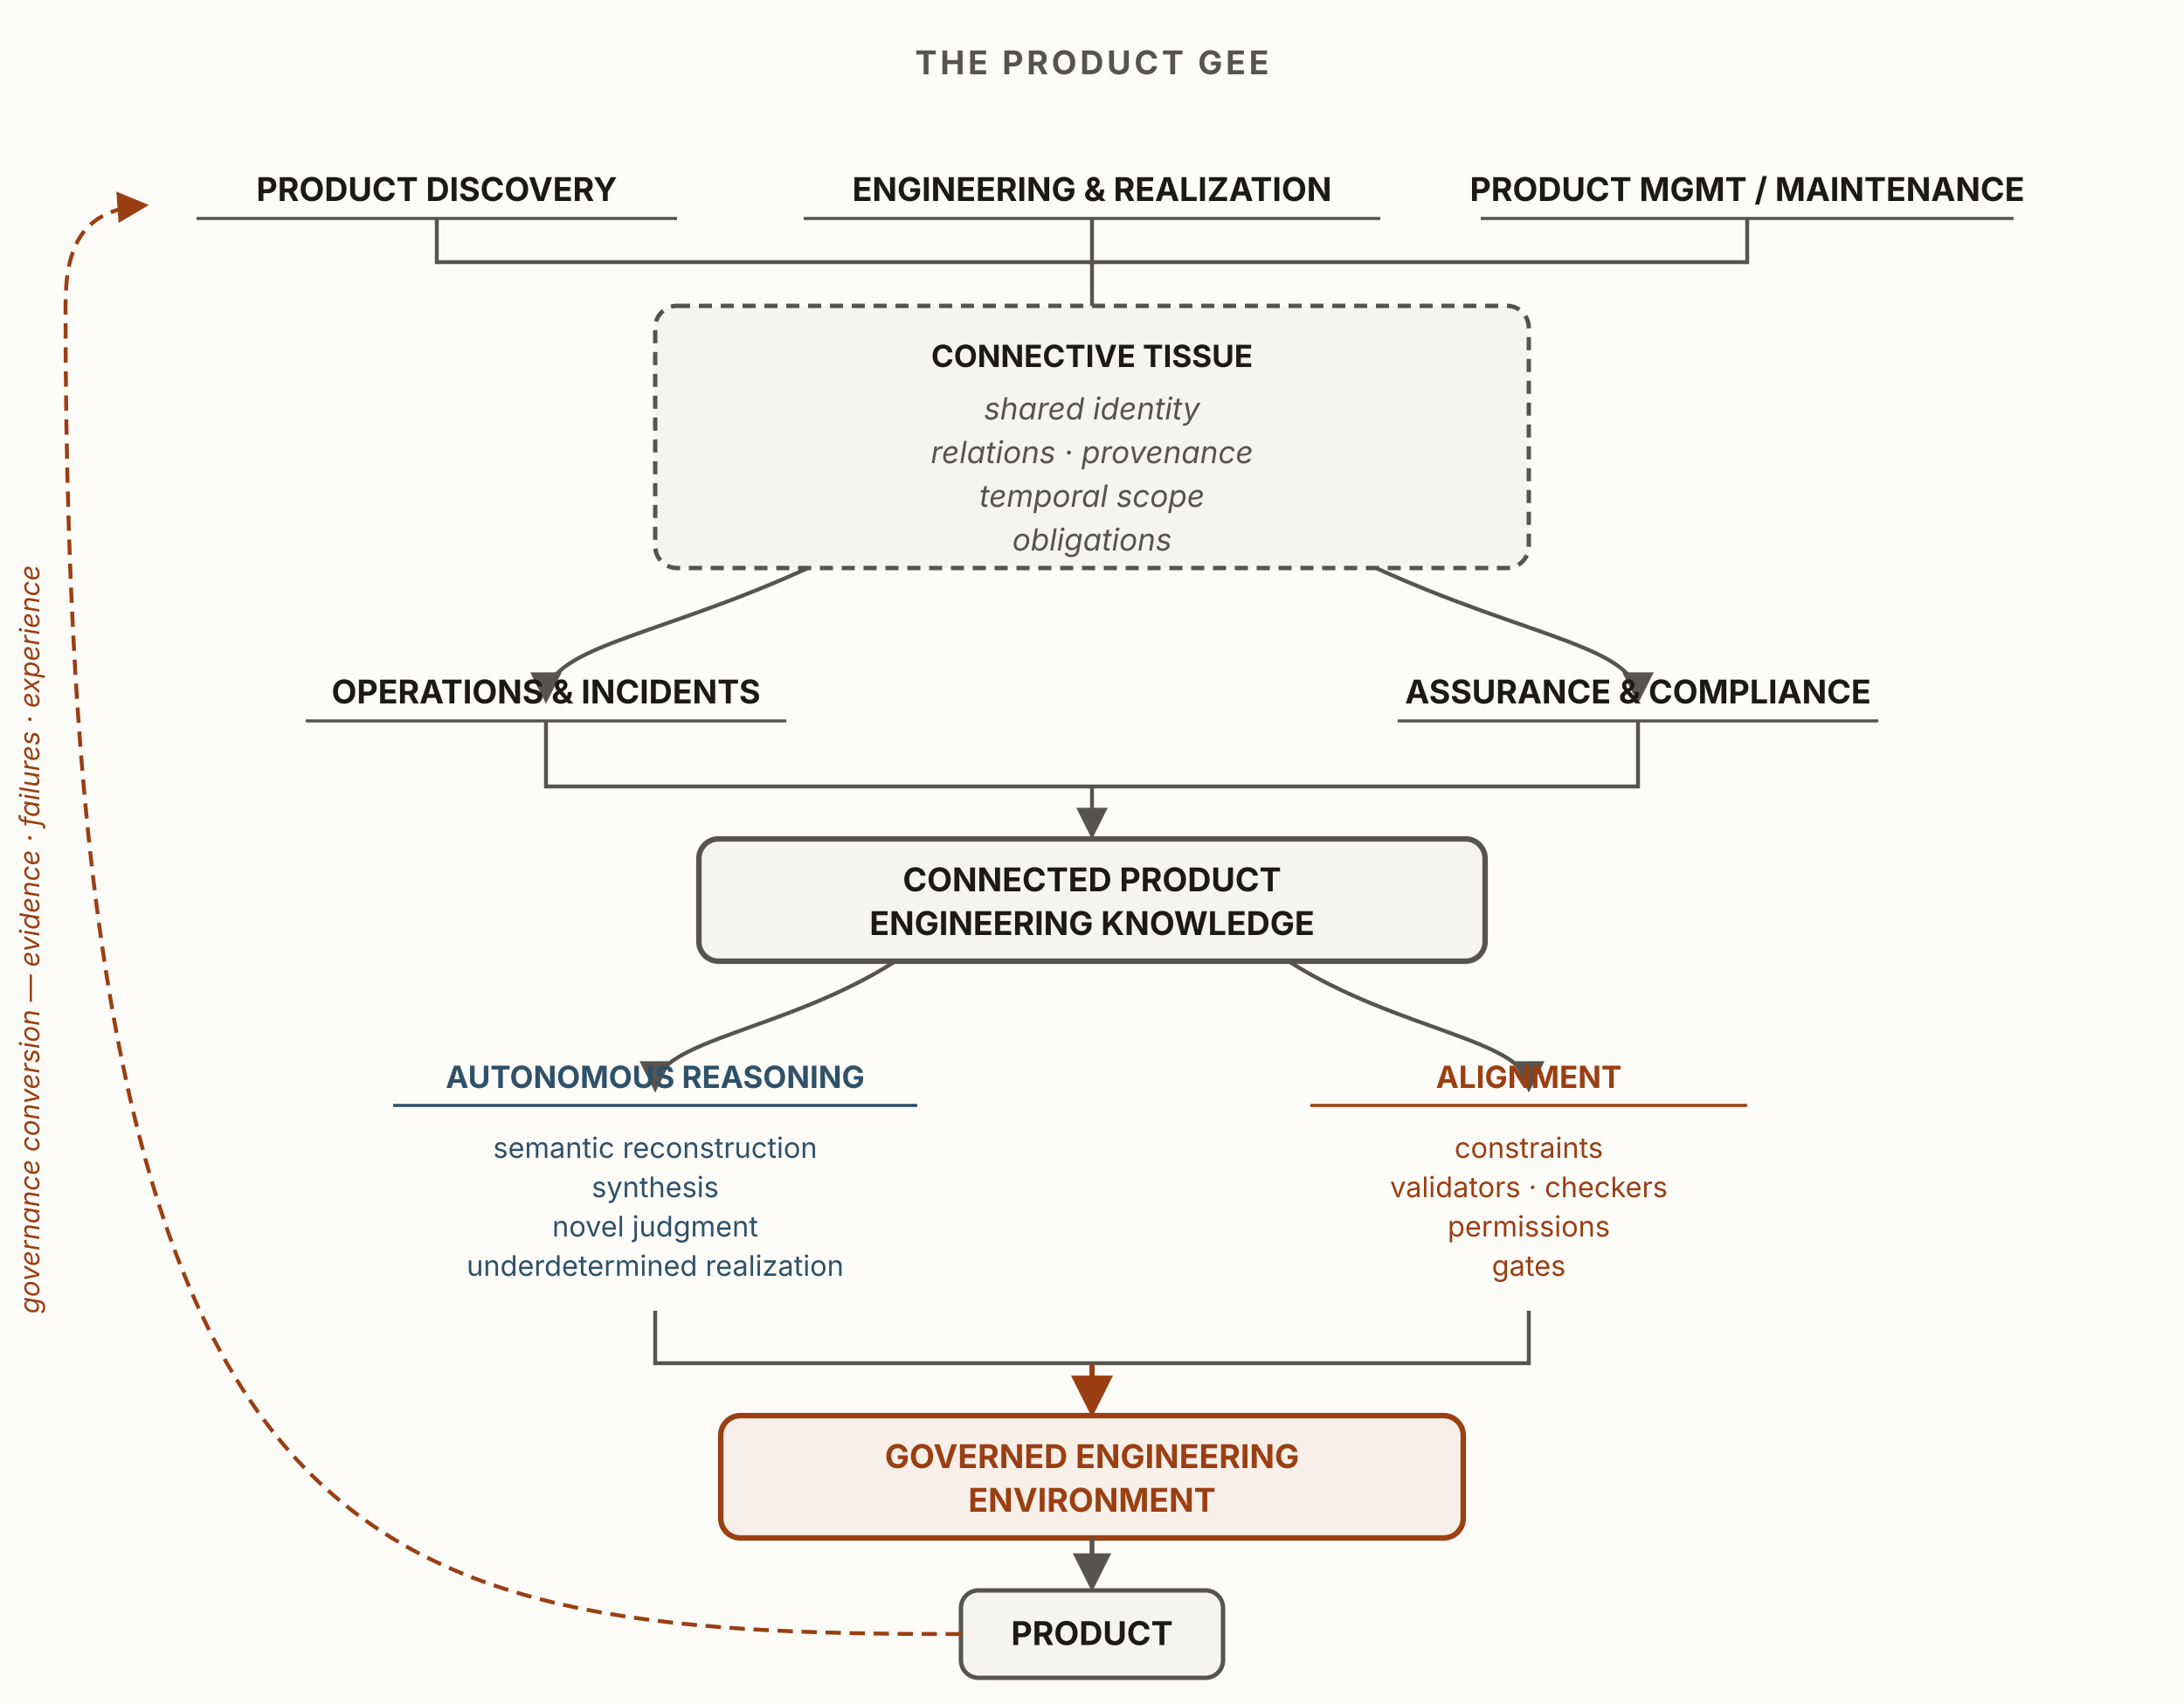
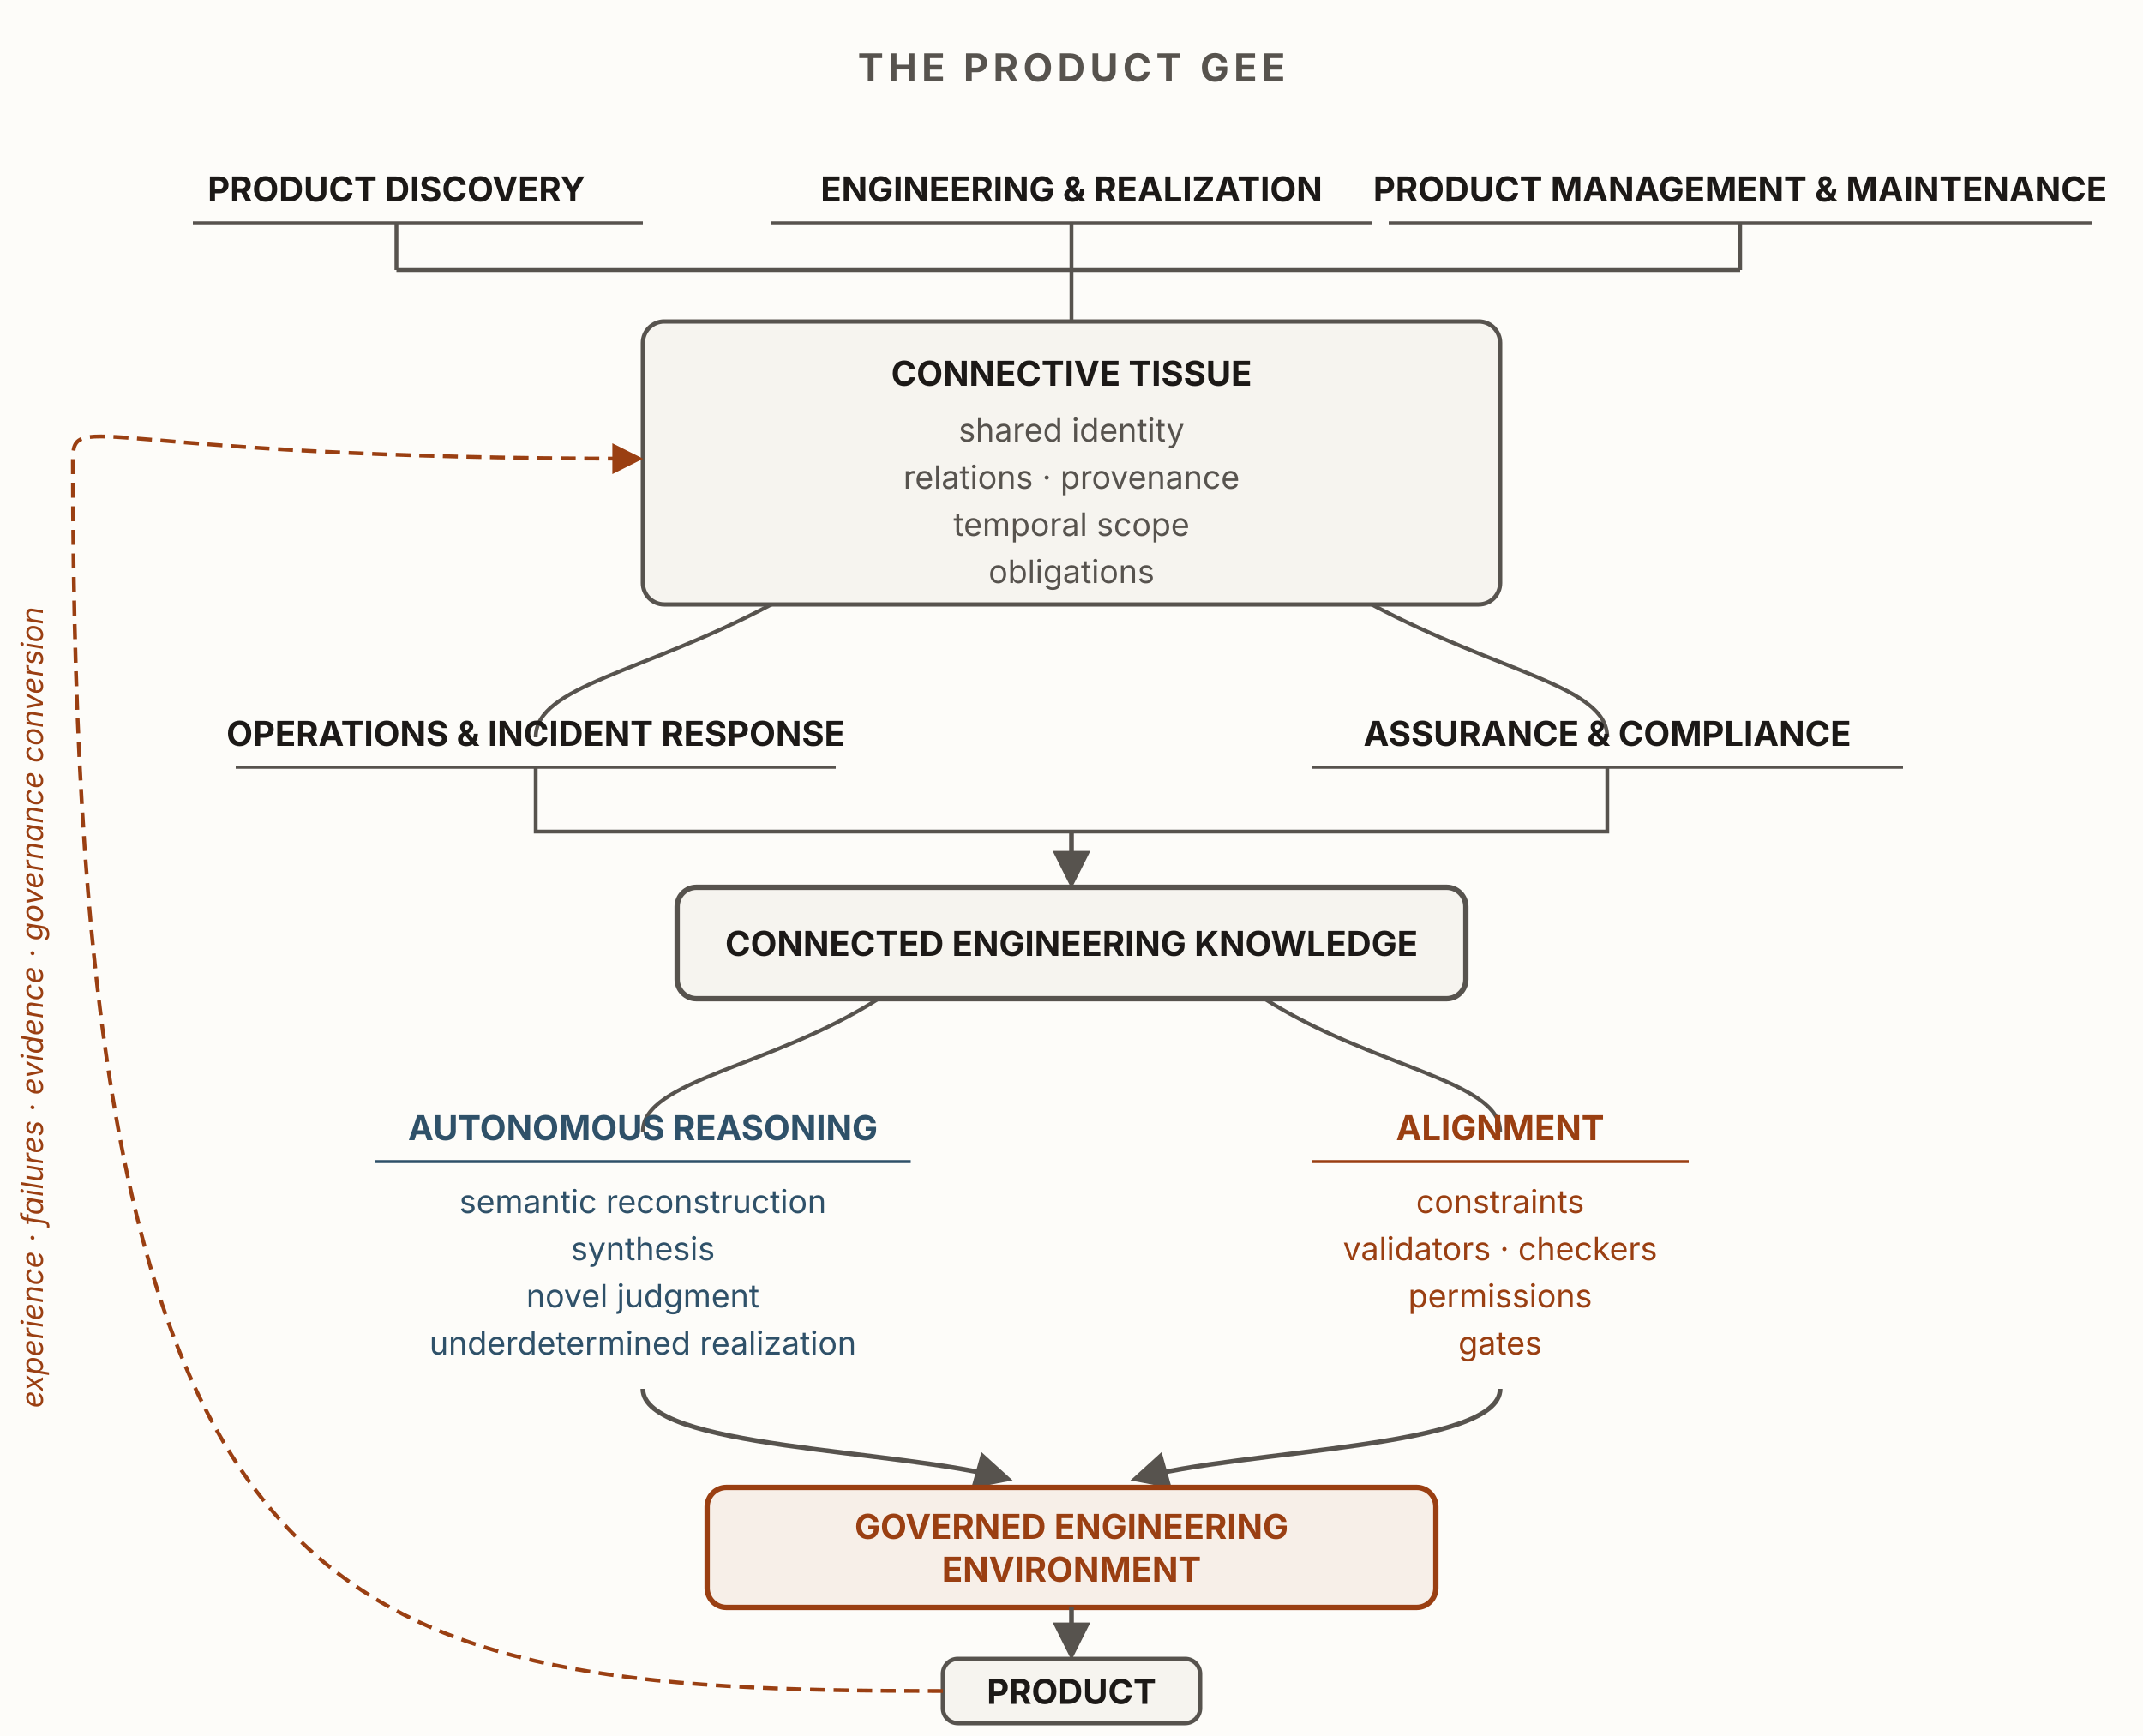
- <svg xmlns="http://www.w3.org/2000/svg" viewBox="0 0 1000 780" width="1000" height="780" role="img" aria-labelledby="h8Title h8Desc" font-family="'Source Sans 3', -apple-system, 'Segoe UI', sans-serif">
+ <svg xmlns="http://www.w3.org/2000/svg" viewBox="0 0 1000 810" width="1000" height="810" role="img" aria-labelledby="h8Title h8Desc" font-family="'Source Sans 3', -apple-system, 'Segoe UI', sans-serif">
  <defs>
    <marker id="h8-ah" viewBox="0 0 10 10" refX="8.5" refY="5" markerWidth="8" markerHeight="8" orient="auto">
      <path d="M0 0 L10 5 L0 10 z" fill="#57534e" />
    </marker>
    <marker id="h8-ah-u" viewBox="0 0 10 10" refX="8.5" refY="5" markerWidth="8" markerHeight="8" orient="auto">
      <path d="M0 0 L10 5 L0 10 z" fill="#9a3f12" />
    </marker>
  </defs>
-   <rect x="0" y="0" width="1000" height="780" fill="#fdfcf9" />
-   <text x="500" y="34" text-anchor="middle" font-size="15" font-weight="700" letter-spacing="0.1em" fill="#57534e">THE PRODUCT GEE</text>
-   <g text-anchor="middle">
-     <text x="200" y="92" font-size="15" font-weight="700" fill="#1c1917">PRODUCT DISCOVERY</text>
-     <line x1="90" y1="100" x2="310" y2="100" stroke="#57534e" stroke-width="1.4" />
-     <text x="500" y="92" font-size="15" font-weight="700" fill="#1c1917">ENGINEERING &amp; REALIZATION</text>
-     <line x1="368" y1="100" x2="632" y2="100" stroke="#57534e" stroke-width="1.4" />
-     <text x="800" y="92" font-size="15" font-weight="700" fill="#1c1917">PRODUCT MGMT / MAINTENANCE</text>
-     <line x1="678" y1="100" x2="922" y2="100" stroke="#57534e" stroke-width="1.4" />
+   <rect x="0" y="0" width="1000" height="810" fill="#fdfcf9" />
+   <text x="500" y="38" text-anchor="middle" font-size="18" font-weight="700" letter-spacing="0.12em" fill="#57534e">THE PRODUCT GEE</text>
+   <g text-anchor="middle" font-size="16" font-weight="700" fill="#1c1917">
+     <text x="185" y="94">PRODUCT DISCOVERY</text>
+     <text x="500" y="94">ENGINEERING &amp; REALIZATION</text>
+     <text x="812" y="94">PRODUCT MANAGEMENT &amp; MAINTENANCE</text>
+   </g>
+   <g stroke="#57534e" stroke-width="1.4">
+     <line x1="90" y1="104" x2="300" y2="104" />
+     <line x1="360" y1="104" x2="640" y2="104" />
+     <line x1="648" y1="104" x2="976" y2="104" />
  </g>
  <g stroke="#57534e" stroke-width="1.8" fill="none">
-     <path d="M200,100 L200,120 L500,120" />
-     <path d="M500,100 L500,140" />
-     <path d="M800,100 L800,120 L500,120" />
+     <line x1="185" y1="104" x2="185" y2="126" />
+     <line x1="500" y1="104" x2="500" y2="126" />
+     <line x1="812" y1="104" x2="812" y2="126" />
+     <line x1="185" y1="126" x2="812" y2="126" />
+     <line x1="500" y1="126" x2="500" y2="150" />
  </g>
-   <rect x="300" y="140" width="400" height="120" rx="10" fill="#f6f4ef" stroke="#57534e" stroke-width="2" stroke-dasharray="6 4" />
-   <g text-anchor="middle" font-size="14" font-style="italic" fill="#57534e">
-     <text x="500" y="168" font-weight="700" font-style="normal" fill="#1c1917">CONNECTIVE TISSUE</text>
-     <text x="500" y="192">shared identity</text>
-     <text x="500" y="212">relations · provenance</text>
-     <text x="500" y="232">temporal scope</text>
-     <text x="500" y="252">obligations</text>
+   <rect x="300" y="150" width="400" height="132" rx="10" fill="#f6f4ef" stroke="#57534e" stroke-width="2" />
+   <text x="500" y="180" text-anchor="middle" font-size="16" font-weight="700" fill="#1c1917">CONNECTIVE TISSUE</text>
+   <g text-anchor="middle" font-size="15" fill="#57534e">
+     <text x="500" y="206">shared identity</text>
+     <text x="500" y="228">relations · provenance</text>
+     <text x="500" y="250">temporal scope</text>
+     <text x="500" y="272">obligations</text>
  </g>
  <g stroke="#57534e" stroke-width="1.8" fill="none">
-     <path d="M370,260 C300,292 250,296 250,320" marker-end="url(#h8-ah)" />
-     <path d="M630,260 C700,292 750,296 750,320" marker-end="url(#h8-ah)" />
+     <path d="M360,282 C300,314 250,320 250,344" />
+     <path d="M640,282 C700,314 750,320 750,344" />
  </g>
-   <g text-anchor="middle">
-     <text x="250" y="322" font-size="15" font-weight="700" fill="#1c1917">OPERATIONS &amp; INCIDENTS</text>
-     <line x1="140" y1="330" x2="360" y2="330" stroke="#57534e" stroke-width="1.4" />
-     <text x="750" y="322" font-size="15" font-weight="700" fill="#1c1917">ASSURANCE &amp; COMPLIANCE</text>
-     <line x1="640" y1="330" x2="860" y2="330" stroke="#57534e" stroke-width="1.4" />
+   <g text-anchor="middle" font-size="16" font-weight="700" fill="#1c1917">
+     <text x="250" y="348">OPERATIONS &amp; INCIDENT RESPONSE</text>
+     <text x="750" y="348">ASSURANCE &amp; COMPLIANCE</text>
+   </g>
+   <g stroke="#57534e" stroke-width="1.4">
+     <line x1="110" y1="358" x2="390" y2="358" />
+     <line x1="612" y1="358" x2="888" y2="358" />
  </g>
  <g stroke="#57534e" stroke-width="1.8" fill="none">
-     <path d="M250,330 L250,360 L500,360" />
-     <path d="M750,330 L750,360 L500,360" />
+     <path d="M250,358 L250,388 L500,388" />
+     <path d="M750,358 L750,388 L500,388" />
  </g>
-   <line x1="500" y1="360" x2="500" y2="382" stroke="#57534e" stroke-width="1.8" marker-end="url(#h8-ah)" />
-   <rect x="320" y="384" width="360" height="56" rx="9" fill="#f6f4ef" stroke="#57534e" stroke-width="2.5" />
-   <text x="500" y="408" text-anchor="middle" font-size="15" font-weight="700" fill="#1c1917">CONNECTED PRODUCT</text>
-   <text x="500" y="428" text-anchor="middle" font-size="15" font-weight="700" fill="#1c1917">ENGINEERING KNOWLEDGE</text>
+   <line x1="500" y1="388" x2="500" y2="412" stroke="#57534e" stroke-width="2.2" marker-end="url(#h8-ah)" />
+   <rect x="316" y="414" width="368" height="52" rx="9" fill="#f6f4ef" stroke="#57534e" stroke-width="2.5" />
+   <text x="500" y="446" text-anchor="middle" font-size="16" font-weight="700" fill="#1c1917">CONNECTED ENGINEERING KNOWLEDGE</text>
  <g stroke="#57534e" stroke-width="1.8" fill="none">
-     <path d="M410,440 C360,472 300,476 300,498" marker-end="url(#h8-ah)" />
-     <path d="M590,440 C640,472 700,476 700,498" marker-end="url(#h8-ah)" />
+     <path d="M410,466 C360,498 300,504 300,528" />
+     <path d="M590,466 C640,498 700,504 700,528" />
  </g>
-   <g text-anchor="middle">
-     <text x="300" y="498" font-size="14" font-weight="700" fill="#2f5169">AUTONOMOUS REASONING</text>
-     <line x1="180" y1="506" x2="420" y2="506" stroke="#2f5169" stroke-width="1.4" />
-     <g font-size="13" fill="#2f5169">
-       <text x="300" y="530">semantic reconstruction</text>
-       <text x="300" y="548">synthesis</text>
-       <text x="300" y="566">novel judgment</text>
-       <text x="300" y="584">underdetermined realization</text>
-     </g>
-     <text x="700" y="498" font-size="14" font-weight="700" fill="#9a3f12">ALIGNMENT</text>
-     <line x1="600" y1="506" x2="800" y2="506" stroke="#9a3f12" stroke-width="1.4" />
-     <g font-size="13" fill="#9a3f12">
-       <text x="700" y="530">constraints</text>
-       <text x="700" y="548">validators · checkers</text>
-       <text x="700" y="566">permissions</text>
-       <text x="700" y="584">gates</text>
-     </g>
+   <text x="300" y="532" text-anchor="middle" font-size="16" font-weight="700" fill="#2f5169">AUTONOMOUS REASONING</text>
+   <line x1="175" y1="542" x2="425" y2="542" stroke="#2f5169" stroke-width="1.4" />
+   <g text-anchor="middle" font-size="15" fill="#2f5169">
+     <text x="300" y="566">semantic reconstruction</text>
+     <text x="300" y="588">synthesis</text>
+     <text x="300" y="610">novel judgment</text>
+     <text x="300" y="632">underdetermined realization</text>
  </g>
-   <g stroke="#57534e" stroke-width="1.8" fill="none">
-     <path d="M300,600 L300,624 L500,624" />
-     <path d="M700,600 L700,624 L500,624" />
+   <text x="700" y="532" text-anchor="middle" font-size="16" font-weight="700" fill="#9a3f12">ALIGNMENT</text>
+   <line x1="612" y1="542" x2="788" y2="542" stroke="#9a3f12" stroke-width="1.4" />
+   <g text-anchor="middle" font-size="15" fill="#9a3f12">
+     <text x="700" y="566">constraints</text>
+     <text x="700" y="588">validators · checkers</text>
+     <text x="700" y="610">permissions</text>
+     <text x="700" y="632">gates</text>
  </g>
-   <line x1="500" y1="624" x2="500" y2="646" stroke="#9a3f12" stroke-width="2.4" marker-end="url(#h8-ah-u)" />
-   <rect x="330" y="648" width="340" height="56" rx="9" fill="#f7efe8" stroke="#9a3f12" stroke-width="2.5" />
-   <text x="500" y="672" text-anchor="middle" font-size="15" font-weight="700" fill="#9a3f12">GOVERNED ENGINEERING</text>
-   <text x="500" y="692" text-anchor="middle" font-size="15" font-weight="700" fill="#9a3f12">ENVIRONMENT</text>
-   <line x1="500" y1="704" x2="500" y2="726" stroke="#57534e" stroke-width="2.2" marker-end="url(#h8-ah)" />
-   <rect x="440" y="728" width="120" height="40" rx="8" fill="#f6f4ef" stroke="#57534e" stroke-width="2" />
-   <text x="500" y="753" text-anchor="middle" font-size="15" font-weight="700" fill="#1c1917">PRODUCT</text>
-   <path d="M440,748 C160,748 30,720 30,140 C30,112 38,96 66,94" fill="none" stroke="#9a3f12" stroke-width="1.8" stroke-dasharray="7 4" marker-end="url(#h8-ah-u)" />
-   <text x="18" y="430" text-anchor="middle" font-size="12.5" font-style="italic" fill="#9a3f12" transform="rotate(-90 18 430)">governance conversion — evidence · failures · experience</text>
+   <path d="M300,648 C300,676 420,676 470,690" fill="none" stroke="#57534e" stroke-width="2.2" marker-end="url(#h8-ah)" />
+   <path d="M700,648 C700,676 580,676 530,690" fill="none" stroke="#57534e" stroke-width="2.2" marker-end="url(#h8-ah)" />
+   <rect x="330" y="694" width="340" height="56" rx="9" fill="#f7efe8" stroke="#9a3f12" stroke-width="2.5" />
+   <text x="500" y="718" text-anchor="middle" font-size="16" font-weight="700" fill="#9a3f12">GOVERNED ENGINEERING</text>
+   <text x="500" y="738" text-anchor="middle" font-size="16" font-weight="700" fill="#9a3f12">ENVIRONMENT</text>
+   <line x1="500" y1="750" x2="500" y2="772" stroke="#57534e" stroke-width="2.2" marker-end="url(#h8-ah)" />
+   <rect x="440" y="774" width="120" height="30" rx="7" fill="#f6f4ef" stroke="#57534e" stroke-width="2" />
+   <text x="500" y="795" text-anchor="middle" font-size="16" font-weight="700" fill="#1c1917">PRODUCT</text>
+   <path d="M440,789 C150,789 34,760 34,215 C34,190 44,214 298,214" fill="none" stroke="#9a3f12" stroke-width="1.8" stroke-dasharray="7 4" marker-end="url(#h8-ah-u)" />
+   <text x="20" y="470" text-anchor="middle" font-size="14" font-style="italic" fill="#9a3f12" transform="rotate(-90 20 470)">experience · failures · evidence · governance conversion</text>
</svg>
